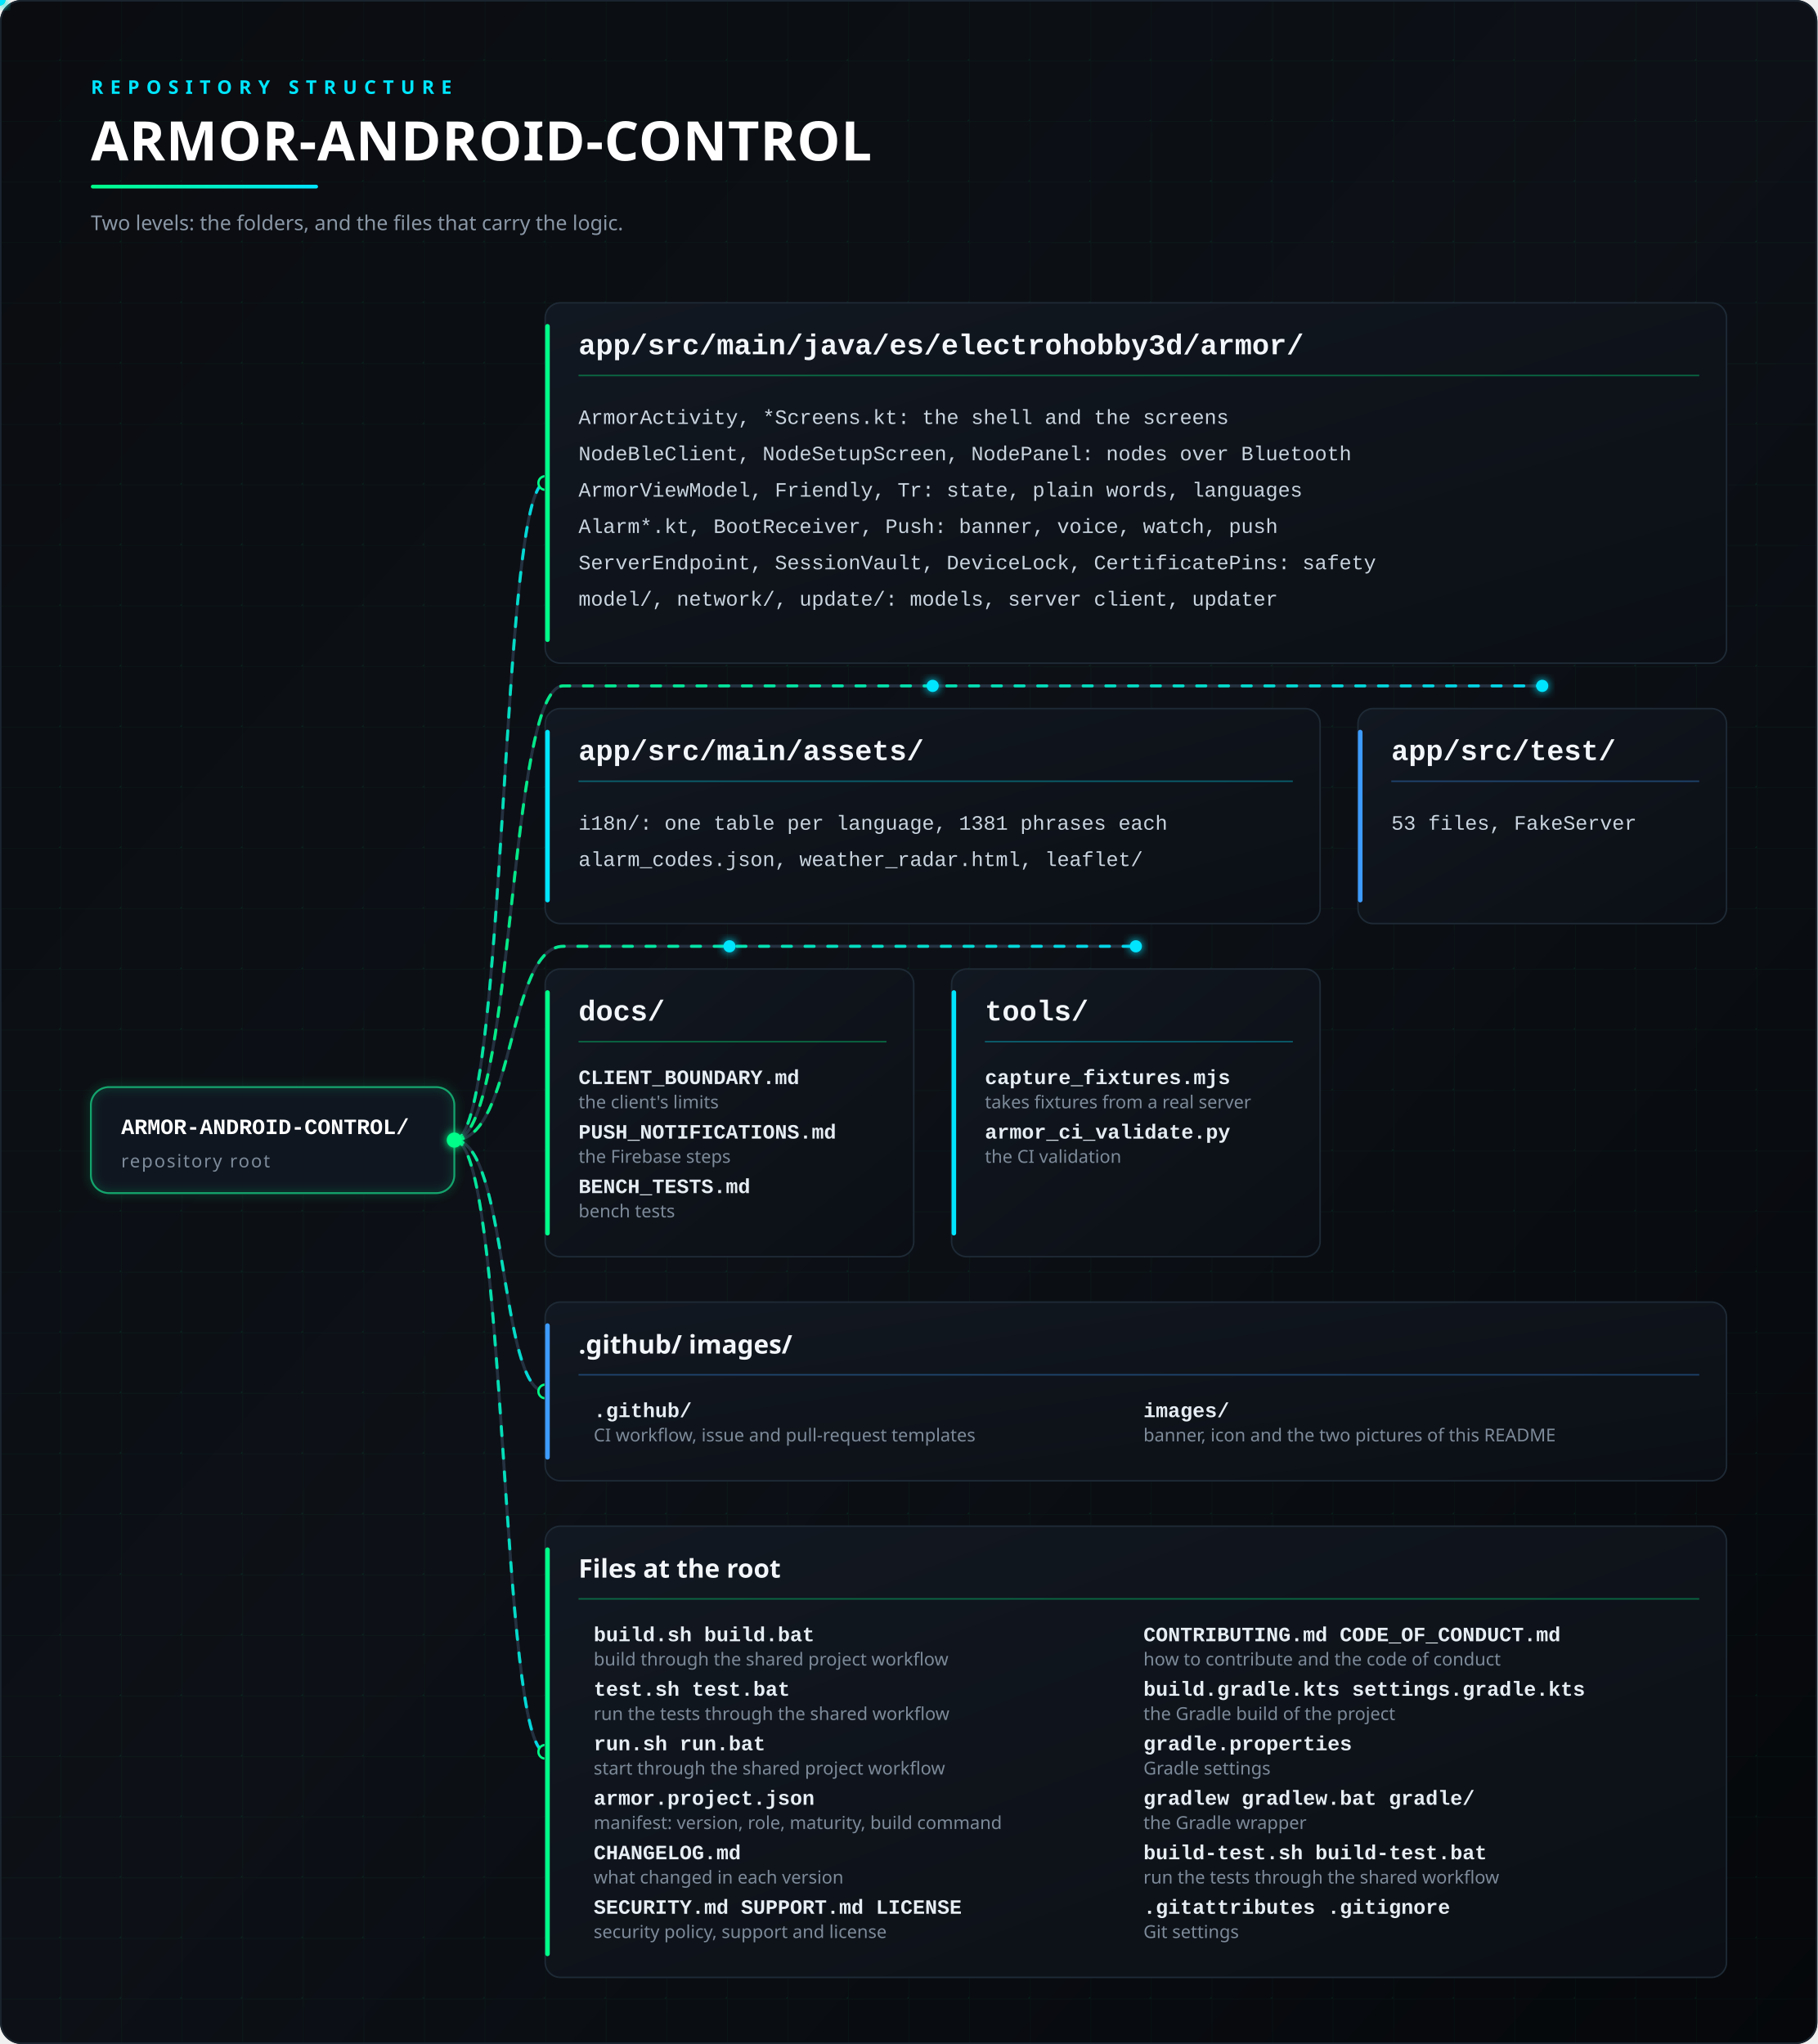
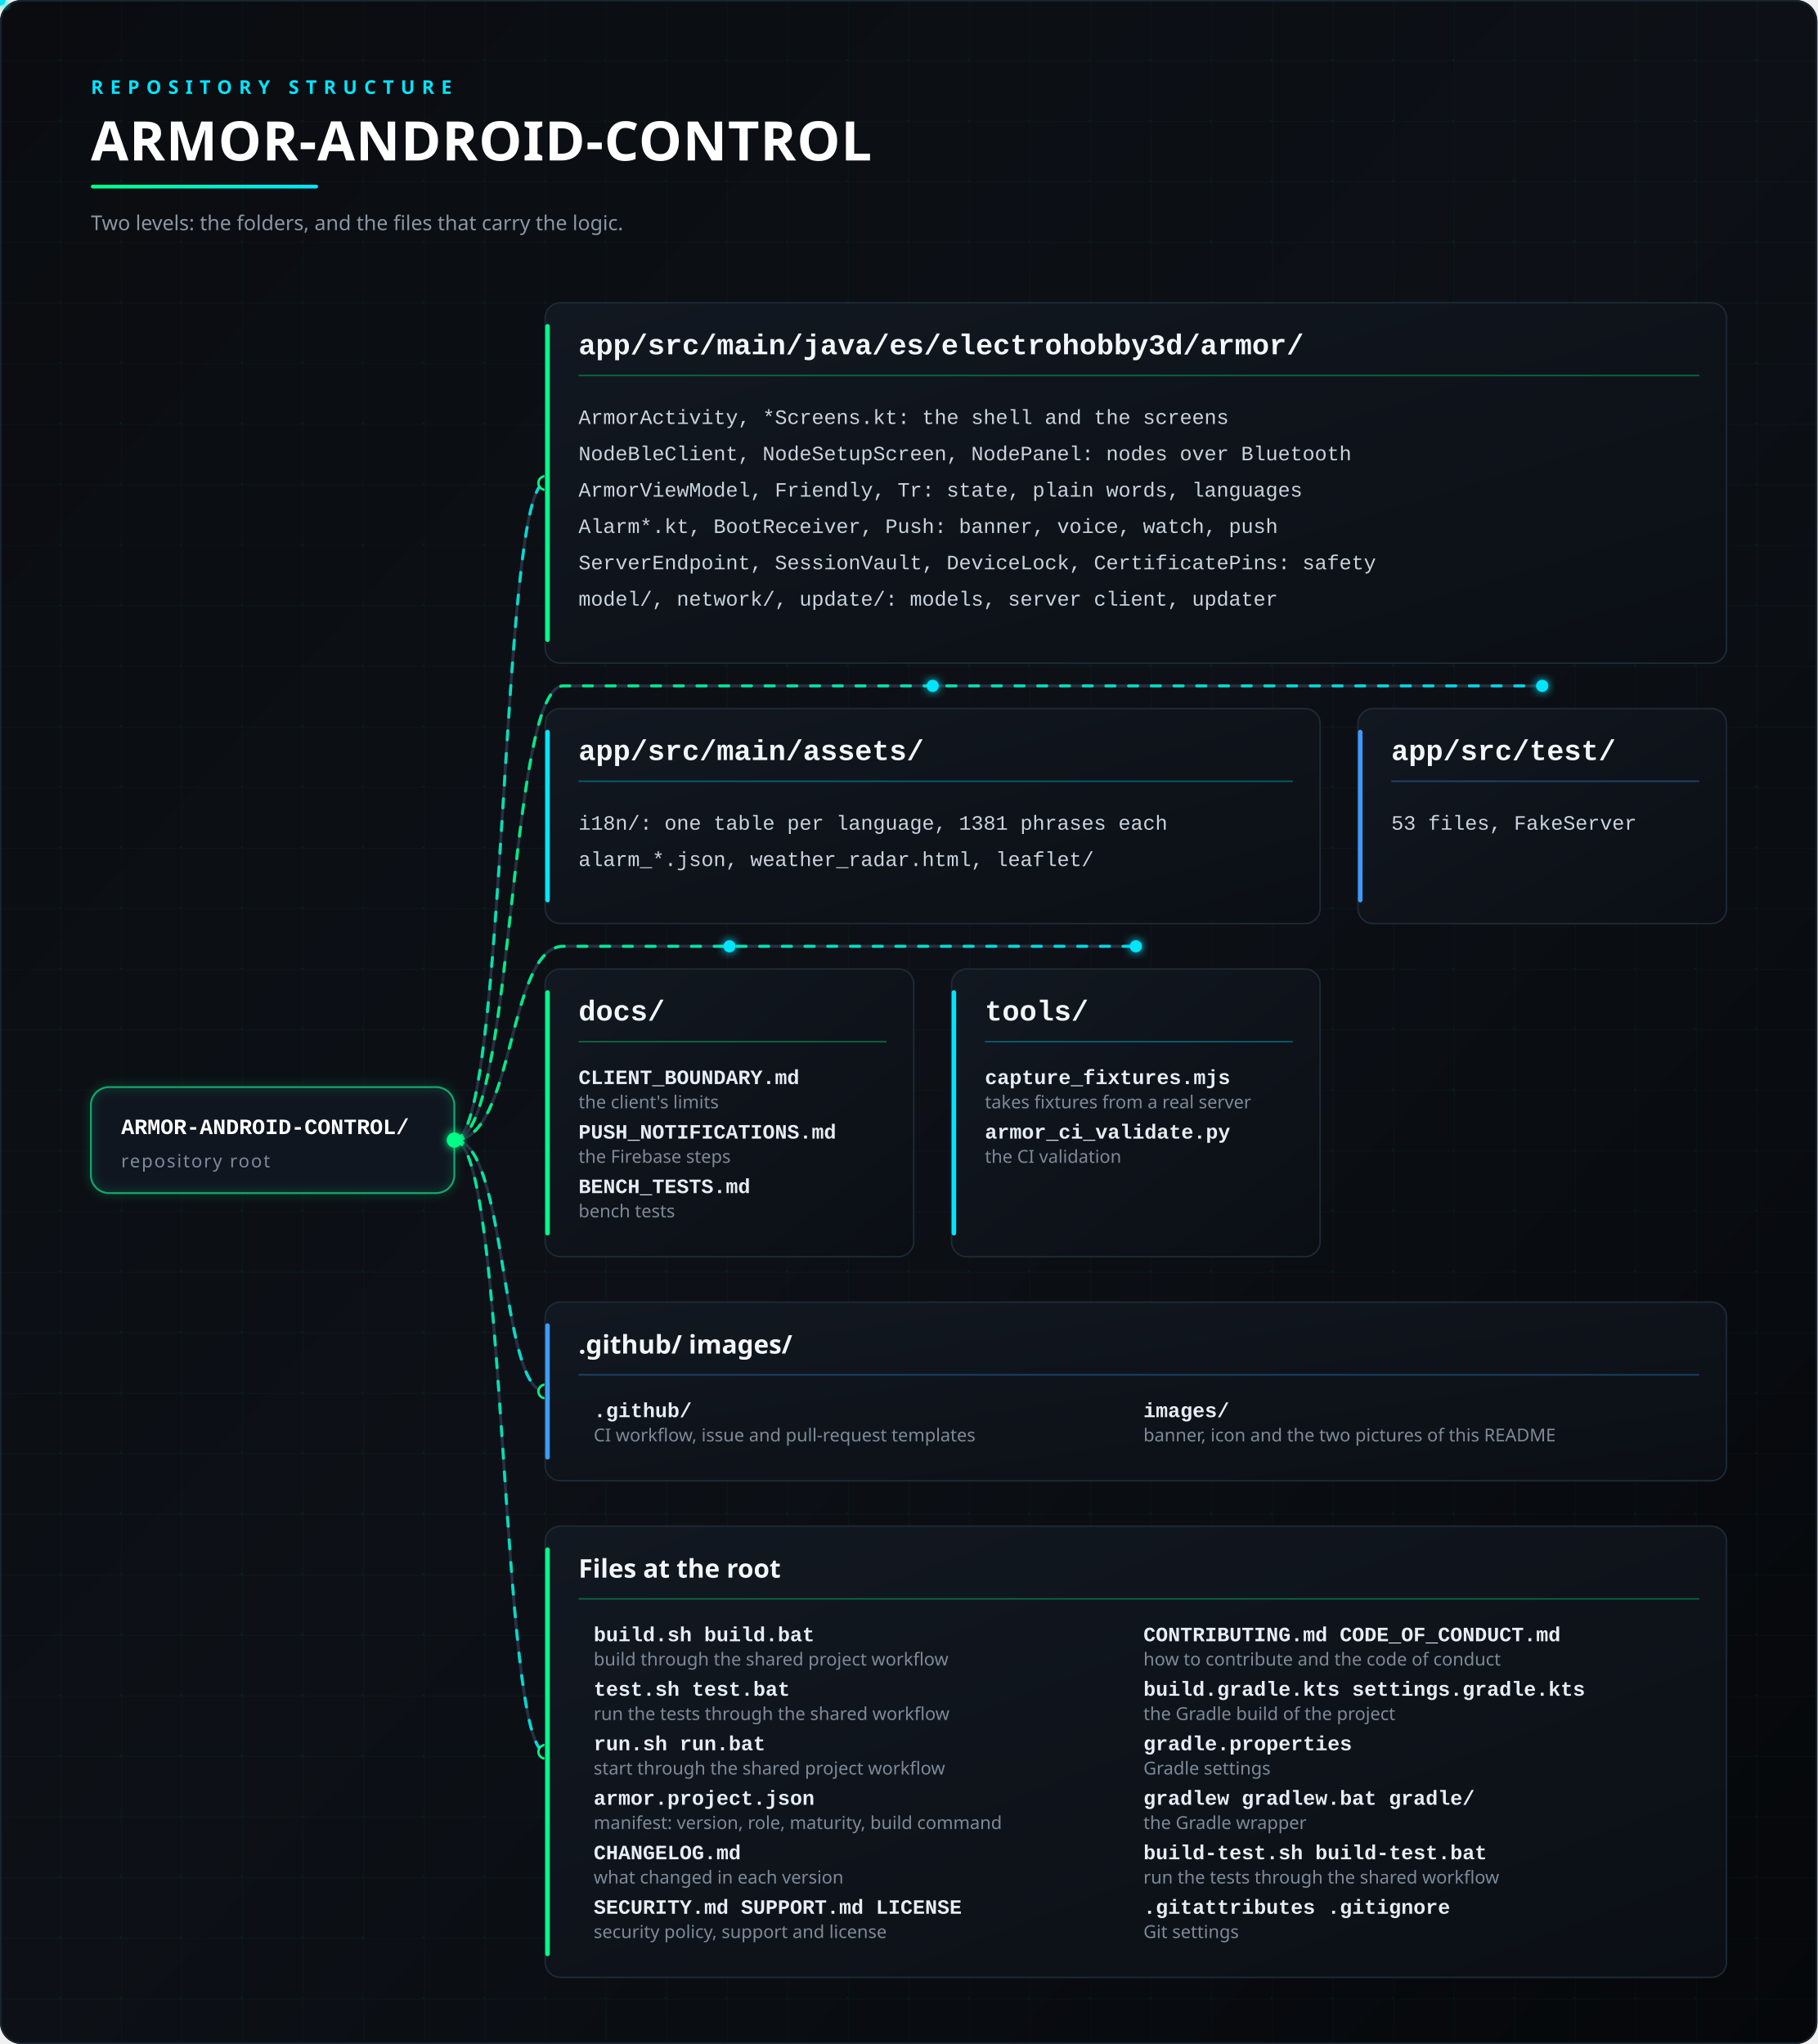
<svg xmlns="http://www.w3.org/2000/svg" viewBox="0 0 1200 1350" width="100%" role="img" aria-labelledby="t d">
  <defs>
    <linearGradient id="bg" x1="0" y1="0" x2="1" y2="1">
      <stop offset="0" stop-color="#0A0C10" />
      <stop offset="0.5" stop-color="#0D1117" />
      <stop offset="1" stop-color="#05070A" />
    </linearGradient>
    <linearGradient id="card" x1="0" y1="0" x2="1" y2="1">
      <stop offset="0" stop-color="#121821" />
      <stop offset="1" stop-color="#0B0F15" />
    </linearGradient>
    <linearGradient id="line" x1="0" y1="0" x2="1" y2="0">
      <stop offset="0" stop-color="#00FF88" />
      <stop offset="1" stop-color="#00E5FF" />
    </linearGradient>
    <filter id="glow" x="-50%" y="-50%" width="200%" height="200%">
      <feGaussianBlur stdDeviation="3" result="b" />
      <feMerge>
        <feMergeNode in="b" />
        <feMergeNode in="SourceGraphic" />
      </feMerge>
    </filter>
    <pattern id="grid" width="40" height="40" patternUnits="userSpaceOnUse">
      <path d="M40 0H0V40" fill="none" stroke="#00FF88" stroke-opacity="0.035" />
      <circle cx="40" cy="40" r="1" fill="#00FF88" fill-opacity="0.09" />
    </pattern>
  </defs>
  <rect width="1200" height="1350" rx="14" fill="url(#bg)" />
  <rect width="1200" height="1350" rx="14" fill="url(#grid)" />
  <rect x="0.5" y="0.5" width="1199" height="1349" rx="14" fill="none" stroke="#1B2530" />
  <text x="60" y="62" font-family="'Segoe UI','Noto Sans','Noto Sans CJK SC','Microsoft YaHei','Yu Gothic','Helvetica Neue',Helvetica,Arial,sans-serif" font-size="12.5" font-weight="600" fill="#00E5FF" text-anchor="start" letter-spacing="4.5">REPOSITORY STRUCTURE</text>
  <text x="60" y="106" font-family="'Segoe UI','Noto Sans','Noto Sans CJK SC','Microsoft YaHei','Yu Gothic','Helvetica Neue',Helvetica,Arial,sans-serif" font-size="36" font-weight="700" fill="#FFFFFF" text-anchor="start" letter-spacing="0.5">ARMOR-ANDROID-CONTROL</text>
  <rect x="60" y="122" width="150" height="2.5" rx="1.25" fill="url(#line)">
    <animate attributeName="width" values="40;150;150" keyTimes="0;0.4;1" dur="3s" repeatCount="indefinite" />
  </rect>
  <text x="60" y="152" font-family="'Segoe UI','Noto Sans','Noto Sans CJK SC','Microsoft YaHei','Yu Gothic','Helvetica Neue',Helvetica,Arial,sans-serif" font-size="13.5" font-weight="400" fill="#8A97A6" text-anchor="start">Two levels: the folders, and the files that carry the logic.</text>
  <path id="c0" d="M300,753 C335,753 330,319 360,319" fill="none" stroke="#243140" stroke-width="2" />
  <path d="M300,753 C335,753 330,319 360,319" fill="none" stroke="url(#line)" stroke-width="2" stroke-linecap="round" stroke-dasharray="6 9" opacity="0.9">
    <animate attributeName="stroke-dashoffset" from="0" to="-30" dur="1.6s" repeatCount="indefinite" />
  </path>
  <circle cx="360" cy="319" r="4.5" fill="#0D1117" stroke="#00FF88" stroke-width="1.5" />
  <path id="c1" d="M300,753 C340,753 335,453 372,453 H1018.33" fill="none" stroke="#243140" stroke-width="2" />
  <path d="M300,753 C340,753 335,453 372,453 H1018.33" fill="none" stroke="url(#line)" stroke-width="2" stroke-linecap="round" stroke-dasharray="6 9" opacity="0.9">
    <animate attributeName="stroke-dashoffset" from="0" to="-30" dur="1.6s" repeatCount="indefinite" />
  </path>
  <path d="M615.833,453 V468" stroke="url(#line)" stroke-width="2" fill="none" />
  <circle cx="615.833" cy="453" r="4" fill="#00E5FF" filter="url(#glow)" />
  <path d="M1018.33,453 V468" stroke="url(#line)" stroke-width="2" fill="none" />
  <circle cx="1018.33" cy="453" r="4" fill="#00E5FF" filter="url(#glow)" />
  <path id="c2" d="M300,753 C340,753 335,625 372,625 H750" fill="none" stroke="#243140" stroke-width="2" />
  <path d="M300,753 C340,753 335,625 372,625 H750" fill="none" stroke="url(#line)" stroke-width="2" stroke-linecap="round" stroke-dasharray="6 9" opacity="0.9">
    <animate attributeName="stroke-dashoffset" from="0" to="-30" dur="1.6s" repeatCount="indefinite" />
  </path>
  <path d="M481.667,625 V640" stroke="url(#line)" stroke-width="2" fill="none" />
  <circle cx="481.667" cy="625" r="4" fill="#00E5FF" filter="url(#glow)" />
  <path d="M750,625 V640" stroke="url(#line)" stroke-width="2" fill="none" />
  <circle cx="750" cy="625" r="4" fill="#00E5FF" filter="url(#glow)" />
  <path id="c3" d="M300,753 C335,753 330,919 360,919" fill="none" stroke="#243140" stroke-width="2" />
  <path d="M300,753 C335,753 330,919 360,919" fill="none" stroke="url(#line)" stroke-width="2" stroke-linecap="round" stroke-dasharray="6 9" opacity="0.9">
    <animate attributeName="stroke-dashoffset" from="0" to="-30" dur="1.6s" repeatCount="indefinite" />
  </path>
  <circle cx="360" cy="919" r="4.5" fill="#0D1117" stroke="#00FF88" stroke-width="1.5" />
  <path id="c4" d="M300,753 C335,753 330,1157 360,1157" fill="none" stroke="#243140" stroke-width="2" />
  <path d="M300,753 C335,753 330,1157 360,1157" fill="none" stroke="url(#line)" stroke-width="2" stroke-linecap="round" stroke-dasharray="6 9" opacity="0.9">
    <animate attributeName="stroke-dashoffset" from="0" to="-30" dur="1.6s" repeatCount="indefinite" />
  </path>
  <circle cx="360" cy="1157" r="4.5" fill="#0D1117" stroke="#00FF88" stroke-width="1.5" />
  <circle r="3.5" fill="#00FF88" filter="url(#glow)">
    <animateMotion dur="3.4s" repeatCount="indefinite">
      <mpath href="#c0" />
    </animateMotion>
  </circle>
  <circle r="3.5" fill="#00E5FF" filter="url(#glow)">
    <animateMotion dur="4.2s" repeatCount="indefinite">
      <mpath href="#c1" />
    </animateMotion>
  </circle>
  <circle r="3.5" fill="#3D9BFF" filter="url(#glow)">
    <animateMotion dur="5.0s" repeatCount="indefinite">
      <mpath href="#c2" />
    </animateMotion>
  </circle>
  <circle r="3.5" fill="#00FF88" filter="url(#glow)">
    <animateMotion dur="5.8s" repeatCount="indefinite">
      <mpath href="#c3" />
    </animateMotion>
  </circle>
  <circle r="3.5" fill="#00E5FF" filter="url(#glow)">
    <animateMotion dur="6.6s" repeatCount="indefinite">
      <mpath href="#c4" />
    </animateMotion>
  </circle>
  <rect x="60" y="718" width="240" height="70" rx="12" fill="#0F1620" stroke="#2A3A4C" stroke-width="1.2" />
  <rect x="60" y="718" width="240" height="70" rx="12" fill="none" stroke="#00FF88" stroke-opacity="0.5" stroke-width="1.2" filter="url(#glow)">
    <animate attributeName="stroke-opacity" values="0.15;0.6;0.15" dur="3.6s" repeatCount="indefinite" />
  </rect>
  <text x="80" y="749" font-family="'JetBrains Mono','Cascadia Code','SFMono-Regular',Consolas,'Liberation Mono',monospace" font-size="14.4" font-weight="700" fill="#FFFFFF" text-anchor="start">ARMOR-ANDROID-CONTROL/</text>
  <text x="80" y="771" font-family="'Segoe UI','Noto Sans','Noto Sans CJK SC','Microsoft YaHei','Yu Gothic','Helvetica Neue',Helvetica,Arial,sans-serif" font-size="12" font-weight="400" fill="#7D8A99" text-anchor="start" letter-spacing="1">repository root</text>
  <circle cx="300" cy="753" r="5" fill="#00FF88" filter="url(#glow)" />
  <rect x="360" y="200" width="780" height="238" rx="10" fill="url(#card)" stroke="#1E2A36" stroke-width="1" />
  <rect x="360" y="214" width="3" height="210" rx="1.5" fill="#00FF88">
    <animate attributeName="opacity" values="0.55;1;0.55" dur="4s" begin="0s" repeatCount="indefinite" />
  </rect>
  <text x="382" y="234" font-family="'JetBrains Mono','Cascadia Code','SFMono-Regular',Consolas,'Liberation Mono',monospace" font-size="19" font-weight="700" fill="#F2F6FA" text-anchor="start">app/src/main/java/es/electrohobby3d/armor/</text>
  <line x1="382" y1="248" x2="1122" y2="248" stroke="#00FF88" stroke-opacity="0.35" stroke-width="1" />
  <text x="382" y="280" font-family="'JetBrains Mono','Cascadia Code','SFMono-Regular',Consolas,'Liberation Mono',monospace" font-size="13.5" font-weight="400" fill="#C9D4DF" text-anchor="start">ArmorActivity, *Screens.kt: the shell and the screens</text>
  <text x="382" y="304" font-family="'JetBrains Mono','Cascadia Code','SFMono-Regular',Consolas,'Liberation Mono',monospace" font-size="13.5" font-weight="400" fill="#C9D4DF" text-anchor="start">NodeBleClient, NodeSetupScreen, NodePanel: nodes over Bluetooth</text>
  <text x="382" y="328" font-family="'JetBrains Mono','Cascadia Code','SFMono-Regular',Consolas,'Liberation Mono',monospace" font-size="13.5" font-weight="400" fill="#C9D4DF" text-anchor="start">ArmorViewModel, Friendly, Tr: state, plain words, languages</text>
  <text x="382" y="352" font-family="'JetBrains Mono','Cascadia Code','SFMono-Regular',Consolas,'Liberation Mono',monospace" font-size="13.5" font-weight="400" fill="#C9D4DF" text-anchor="start">Alarm*.kt, BootReceiver, Push: banner, voice, watch, push</text>
  <text x="382" y="376" font-family="'JetBrains Mono','Cascadia Code','SFMono-Regular',Consolas,'Liberation Mono',monospace" font-size="13.5" font-weight="400" fill="#C9D4DF" text-anchor="start">ServerEndpoint, SessionVault, DeviceLock, CertificatePins: safety</text>
  <text x="382" y="400" font-family="'JetBrains Mono','Cascadia Code','SFMono-Regular',Consolas,'Liberation Mono',monospace" font-size="13.5" font-weight="400" fill="#C9D4DF" text-anchor="start">model/, network/, update/: models, server client, updater</text>
  <rect x="360" y="468" width="511.667" height="142" rx="10" fill="url(#card)" stroke="#1E2A36" stroke-width="1" />
  <rect x="360" y="482" width="3" height="114" rx="1.5" fill="#00E5FF">
    <animate attributeName="opacity" values="0.55;1;0.55" dur="4s" begin="0.6s" repeatCount="indefinite" />
  </rect>
  <text x="382" y="502" font-family="'JetBrains Mono','Cascadia Code','SFMono-Regular',Consolas,'Liberation Mono',monospace" font-size="19" font-weight="700" fill="#F2F6FA" text-anchor="start">app/src/main/assets/</text>
  <line x1="382" y1="516" x2="853.667" y2="516" stroke="#00E5FF" stroke-opacity="0.35" stroke-width="1" />
  <text x="382" y="548" font-family="'JetBrains Mono','Cascadia Code','SFMono-Regular',Consolas,'Liberation Mono',monospace" font-size="13.5" font-weight="400" fill="#C9D4DF" text-anchor="start">i18n/: one table per language, 1381 phrases each</text>
-   <text x="382" y="572" font-family="'JetBrains Mono','Cascadia Code','SFMono-Regular',Consolas,'Liberation Mono',monospace" font-size="13.5" font-weight="400" fill="#C9D4DF" text-anchor="start">alarm_codes.json, weather_radar.html, leaflet/</text>
+   <text x="382" y="572" font-family="'JetBrains Mono','Cascadia Code','SFMono-Regular',Consolas,'Liberation Mono',monospace" font-size="13.5" font-weight="400" fill="#C9D4DF" text-anchor="start">alarm_*.json, weather_radar.html, leaflet/</text>
  <rect x="896.667" y="468" width="243.333" height="142" rx="10" fill="url(#card)" stroke="#1E2A36" stroke-width="1" />
  <rect x="896.667" y="482" width="3" height="114" rx="1.5" fill="#3D9BFF">
    <animate attributeName="opacity" values="0.55;1;0.55" dur="4s" begin="1.2s" repeatCount="indefinite" />
  </rect>
  <text x="918.667" y="502" font-family="'JetBrains Mono','Cascadia Code','SFMono-Regular',Consolas,'Liberation Mono',monospace" font-size="19" font-weight="700" fill="#F2F6FA" text-anchor="start">app/src/test/</text>
  <line x1="918.667" y1="516" x2="1122" y2="516" stroke="#3D9BFF" stroke-opacity="0.35" stroke-width="1" />
  <text x="918.667" y="548" font-family="'JetBrains Mono','Cascadia Code','SFMono-Regular',Consolas,'Liberation Mono',monospace" font-size="13.5" font-weight="400" fill="#C9D4DF" text-anchor="start">53 files, FakeServer</text>
  <rect x="360" y="640" width="243.333" height="190" rx="10" fill="url(#card)" stroke="#1E2A36" stroke-width="1" />
  <rect x="360" y="654" width="3" height="162" rx="1.5" fill="#00FF88">
    <animate attributeName="opacity" values="0.55;1;0.55" dur="4s" begin="1.8s" repeatCount="indefinite" />
  </rect>
  <text x="382" y="674" font-family="'JetBrains Mono','Cascadia Code','SFMono-Regular',Consolas,'Liberation Mono',monospace" font-size="19" font-weight="700" fill="#F2F6FA" text-anchor="start">docs/</text>
  <line x1="382" y1="688" x2="585.333" y2="688" stroke="#00FF88" stroke-opacity="0.35" stroke-width="1" />
  <text x="382" y="716" font-family="'JetBrains Mono','Cascadia Code','SFMono-Regular',Consolas,'Liberation Mono',monospace" font-size="13.5" font-weight="600" fill="#E6EDF3" text-anchor="start">CLIENT_BOUNDARY.md</text>
  <text x="382" y="732" font-family="'Segoe UI','Noto Sans','Noto Sans CJK SC','Microsoft YaHei','Yu Gothic','Helvetica Neue',Helvetica,Arial,sans-serif" font-size="11.8" font-weight="400" fill="#7D8A99" text-anchor="start">the client's limits</text>
  <text x="382" y="752" font-family="'JetBrains Mono','Cascadia Code','SFMono-Regular',Consolas,'Liberation Mono',monospace" font-size="13.5" font-weight="600" fill="#E6EDF3" text-anchor="start">PUSH_NOTIFICATIONS.md</text>
  <text x="382" y="768" font-family="'Segoe UI','Noto Sans','Noto Sans CJK SC','Microsoft YaHei','Yu Gothic','Helvetica Neue',Helvetica,Arial,sans-serif" font-size="11.8" font-weight="400" fill="#7D8A99" text-anchor="start">the Firebase steps</text>
  <text x="382" y="788" font-family="'JetBrains Mono','Cascadia Code','SFMono-Regular',Consolas,'Liberation Mono',monospace" font-size="13.5" font-weight="600" fill="#E6EDF3" text-anchor="start">BENCH_TESTS.md</text>
  <text x="382" y="804" font-family="'Segoe UI','Noto Sans','Noto Sans CJK SC','Microsoft YaHei','Yu Gothic','Helvetica Neue',Helvetica,Arial,sans-serif" font-size="11.8" font-weight="400" fill="#7D8A99" text-anchor="start">bench tests</text>
  <rect x="628.333" y="640" width="243.333" height="190" rx="10" fill="url(#card)" stroke="#1E2A36" stroke-width="1" />
  <rect x="628.333" y="654" width="3" height="162" rx="1.5" fill="#00E5FF">
    <animate attributeName="opacity" values="0.55;1;0.55" dur="4s" begin="2.4s" repeatCount="indefinite" />
  </rect>
  <text x="650.333" y="674" font-family="'JetBrains Mono','Cascadia Code','SFMono-Regular',Consolas,'Liberation Mono',monospace" font-size="19" font-weight="700" fill="#F2F6FA" text-anchor="start">tools/</text>
  <line x1="650.333" y1="688" x2="853.667" y2="688" stroke="#00E5FF" stroke-opacity="0.35" stroke-width="1" />
  <text x="650.333" y="716" font-family="'JetBrains Mono','Cascadia Code','SFMono-Regular',Consolas,'Liberation Mono',monospace" font-size="13.5" font-weight="600" fill="#E6EDF3" text-anchor="start">capture_fixtures.mjs</text>
  <text x="650.333" y="732" font-family="'Segoe UI','Noto Sans','Noto Sans CJK SC','Microsoft YaHei','Yu Gothic','Helvetica Neue',Helvetica,Arial,sans-serif" font-size="11.8" font-weight="400" fill="#7D8A99" text-anchor="start">takes fixtures from a real server</text>
  <text x="650.333" y="752" font-family="'JetBrains Mono','Cascadia Code','SFMono-Regular',Consolas,'Liberation Mono',monospace" font-size="13.5" font-weight="600" fill="#E6EDF3" text-anchor="start">armor_ci_validate.py</text>
  <text x="650.333" y="768" font-family="'Segoe UI','Noto Sans','Noto Sans CJK SC','Microsoft YaHei','Yu Gothic','Helvetica Neue',Helvetica,Arial,sans-serif" font-size="11.8" font-weight="400" fill="#7D8A99" text-anchor="start">the CI validation</text>
  <rect x="360" y="860" width="780" height="118" rx="10" fill="url(#card)" stroke="#1E2A36" stroke-width="1" />
  <rect x="360" y="874" width="3" height="90" rx="1.5" fill="#3D9BFF">
    <animate attributeName="opacity" values="0.55;1;0.55" dur="4s" begin="3s" repeatCount="indefinite" />
  </rect>
  <text x="382" y="894" font-family="'Segoe UI','Noto Sans','Noto Sans CJK SC','Microsoft YaHei','Yu Gothic','Helvetica Neue',Helvetica,Arial,sans-serif" font-size="17" font-weight="700" fill="#F2F6FA" text-anchor="start">.github/ images/</text>
  <line x1="382" y1="908" x2="1122" y2="908" stroke="#3D9BFF" stroke-opacity="0.35" stroke-width="1" />
  <text x="392" y="936" font-family="'JetBrains Mono','Cascadia Code','SFMono-Regular',Consolas,'Liberation Mono',monospace" font-size="13.5" font-weight="600" fill="#E6EDF3" text-anchor="start">.github/</text>
  <text x="392" y="952" font-family="'Segoe UI','Noto Sans','Noto Sans CJK SC','Microsoft YaHei','Yu Gothic','Helvetica Neue',Helvetica,Arial,sans-serif" font-size="11.8" font-weight="400" fill="#7D8A99" text-anchor="start">CI workflow, issue and pull-request templates</text>
  <text x="755" y="936" font-family="'JetBrains Mono','Cascadia Code','SFMono-Regular',Consolas,'Liberation Mono',monospace" font-size="13.5" font-weight="600" fill="#E6EDF3" text-anchor="start">images/</text>
  <text x="755" y="952" font-family="'Segoe UI','Noto Sans','Noto Sans CJK SC','Microsoft YaHei','Yu Gothic','Helvetica Neue',Helvetica,Arial,sans-serif" font-size="11.8" font-weight="400" fill="#7D8A99" text-anchor="start">banner, icon and the two pictures of this README</text>
  <rect x="360" y="1008" width="780" height="298" rx="10" fill="url(#card)" stroke="#1E2A36" stroke-width="1" />
  <rect x="360" y="1022" width="3" height="270" rx="1.5" fill="#00FF88">
    <animate attributeName="opacity" values="0.55;1;0.55" dur="4s" begin="3.6s" repeatCount="indefinite" />
  </rect>
  <text x="382" y="1042" font-family="'Segoe UI','Noto Sans','Noto Sans CJK SC','Microsoft YaHei','Yu Gothic','Helvetica Neue',Helvetica,Arial,sans-serif" font-size="17" font-weight="700" fill="#F2F6FA" text-anchor="start">Files at the root</text>
  <line x1="382" y1="1056" x2="1122" y2="1056" stroke="#00FF88" stroke-opacity="0.35" stroke-width="1" />
  <text x="392" y="1084" font-family="'JetBrains Mono','Cascadia Code','SFMono-Regular',Consolas,'Liberation Mono',monospace" font-size="13.5" font-weight="600" fill="#E6EDF3" text-anchor="start">build.sh  build.bat</text>
  <text x="392" y="1100" font-family="'Segoe UI','Noto Sans','Noto Sans CJK SC','Microsoft YaHei','Yu Gothic','Helvetica Neue',Helvetica,Arial,sans-serif" font-size="11.8" font-weight="400" fill="#7D8A99" text-anchor="start">build through the shared project workflow</text>
  <text x="392" y="1120" font-family="'JetBrains Mono','Cascadia Code','SFMono-Regular',Consolas,'Liberation Mono',monospace" font-size="13.5" font-weight="600" fill="#E6EDF3" text-anchor="start">test.sh  test.bat</text>
  <text x="392" y="1136" font-family="'Segoe UI','Noto Sans','Noto Sans CJK SC','Microsoft YaHei','Yu Gothic','Helvetica Neue',Helvetica,Arial,sans-serif" font-size="11.8" font-weight="400" fill="#7D8A99" text-anchor="start">run the tests through the shared workflow</text>
  <text x="392" y="1156" font-family="'JetBrains Mono','Cascadia Code','SFMono-Regular',Consolas,'Liberation Mono',monospace" font-size="13.5" font-weight="600" fill="#E6EDF3" text-anchor="start">run.sh  run.bat</text>
  <text x="392" y="1172" font-family="'Segoe UI','Noto Sans','Noto Sans CJK SC','Microsoft YaHei','Yu Gothic','Helvetica Neue',Helvetica,Arial,sans-serif" font-size="11.8" font-weight="400" fill="#7D8A99" text-anchor="start">start through the shared project workflow</text>
  <text x="392" y="1192" font-family="'JetBrains Mono','Cascadia Code','SFMono-Regular',Consolas,'Liberation Mono',monospace" font-size="13.5" font-weight="600" fill="#E6EDF3" text-anchor="start">armor.project.json</text>
  <text x="392" y="1208" font-family="'Segoe UI','Noto Sans','Noto Sans CJK SC','Microsoft YaHei','Yu Gothic','Helvetica Neue',Helvetica,Arial,sans-serif" font-size="11.8" font-weight="400" fill="#7D8A99" text-anchor="start">manifest: version, role, maturity, build command</text>
  <text x="392" y="1228" font-family="'JetBrains Mono','Cascadia Code','SFMono-Regular',Consolas,'Liberation Mono',monospace" font-size="13.5" font-weight="600" fill="#E6EDF3" text-anchor="start">CHANGELOG.md</text>
  <text x="392" y="1244" font-family="'Segoe UI','Noto Sans','Noto Sans CJK SC','Microsoft YaHei','Yu Gothic','Helvetica Neue',Helvetica,Arial,sans-serif" font-size="11.8" font-weight="400" fill="#7D8A99" text-anchor="start">what changed in each version</text>
  <text x="392" y="1264" font-family="'JetBrains Mono','Cascadia Code','SFMono-Regular',Consolas,'Liberation Mono',monospace" font-size="13.5" font-weight="600" fill="#E6EDF3" text-anchor="start">SECURITY.md  SUPPORT.md  LICENSE</text>
  <text x="392" y="1280" font-family="'Segoe UI','Noto Sans','Noto Sans CJK SC','Microsoft YaHei','Yu Gothic','Helvetica Neue',Helvetica,Arial,sans-serif" font-size="11.8" font-weight="400" fill="#7D8A99" text-anchor="start">security policy, support and license</text>
  <text x="755" y="1084" font-family="'JetBrains Mono','Cascadia Code','SFMono-Regular',Consolas,'Liberation Mono',monospace" font-size="13.5" font-weight="600" fill="#E6EDF3" text-anchor="start">CONTRIBUTING.md  CODE_OF_CONDUCT.md</text>
  <text x="755" y="1100" font-family="'Segoe UI','Noto Sans','Noto Sans CJK SC','Microsoft YaHei','Yu Gothic','Helvetica Neue',Helvetica,Arial,sans-serif" font-size="11.8" font-weight="400" fill="#7D8A99" text-anchor="start">how to contribute and the code of conduct</text>
  <text x="755" y="1120" font-family="'JetBrains Mono','Cascadia Code','SFMono-Regular',Consolas,'Liberation Mono',monospace" font-size="13.5" font-weight="600" fill="#E6EDF3" text-anchor="start">build.gradle.kts  settings.gradle.kts</text>
  <text x="755" y="1136" font-family="'Segoe UI','Noto Sans','Noto Sans CJK SC','Microsoft YaHei','Yu Gothic','Helvetica Neue',Helvetica,Arial,sans-serif" font-size="11.8" font-weight="400" fill="#7D8A99" text-anchor="start">the Gradle build of the project</text>
  <text x="755" y="1156" font-family="'JetBrains Mono','Cascadia Code','SFMono-Regular',Consolas,'Liberation Mono',monospace" font-size="13.5" font-weight="600" fill="#E6EDF3" text-anchor="start">gradle.properties</text>
  <text x="755" y="1172" font-family="'Segoe UI','Noto Sans','Noto Sans CJK SC','Microsoft YaHei','Yu Gothic','Helvetica Neue',Helvetica,Arial,sans-serif" font-size="11.8" font-weight="400" fill="#7D8A99" text-anchor="start">Gradle settings</text>
  <text x="755" y="1192" font-family="'JetBrains Mono','Cascadia Code','SFMono-Regular',Consolas,'Liberation Mono',monospace" font-size="13.5" font-weight="600" fill="#E6EDF3" text-anchor="start">gradlew  gradlew.bat  gradle/</text>
  <text x="755" y="1208" font-family="'Segoe UI','Noto Sans','Noto Sans CJK SC','Microsoft YaHei','Yu Gothic','Helvetica Neue',Helvetica,Arial,sans-serif" font-size="11.8" font-weight="400" fill="#7D8A99" text-anchor="start">the Gradle wrapper</text>
  <text x="755" y="1228" font-family="'JetBrains Mono','Cascadia Code','SFMono-Regular',Consolas,'Liberation Mono',monospace" font-size="13.5" font-weight="600" fill="#E6EDF3" text-anchor="start">build-test.sh  build-test.bat</text>
  <text x="755" y="1244" font-family="'Segoe UI','Noto Sans','Noto Sans CJK SC','Microsoft YaHei','Yu Gothic','Helvetica Neue',Helvetica,Arial,sans-serif" font-size="11.8" font-weight="400" fill="#7D8A99" text-anchor="start">run the tests through the shared workflow</text>
  <text x="755" y="1264" font-family="'JetBrains Mono','Cascadia Code','SFMono-Regular',Consolas,'Liberation Mono',monospace" font-size="13.5" font-weight="600" fill="#E6EDF3" text-anchor="start">.gitattributes  .gitignore</text>
  <text x="755" y="1280" font-family="'Segoe UI','Noto Sans','Noto Sans CJK SC','Microsoft YaHei','Yu Gothic','Helvetica Neue',Helvetica,Arial,sans-serif" font-size="11.8" font-weight="400" fill="#7D8A99" text-anchor="start">Git settings</text>
</svg>
